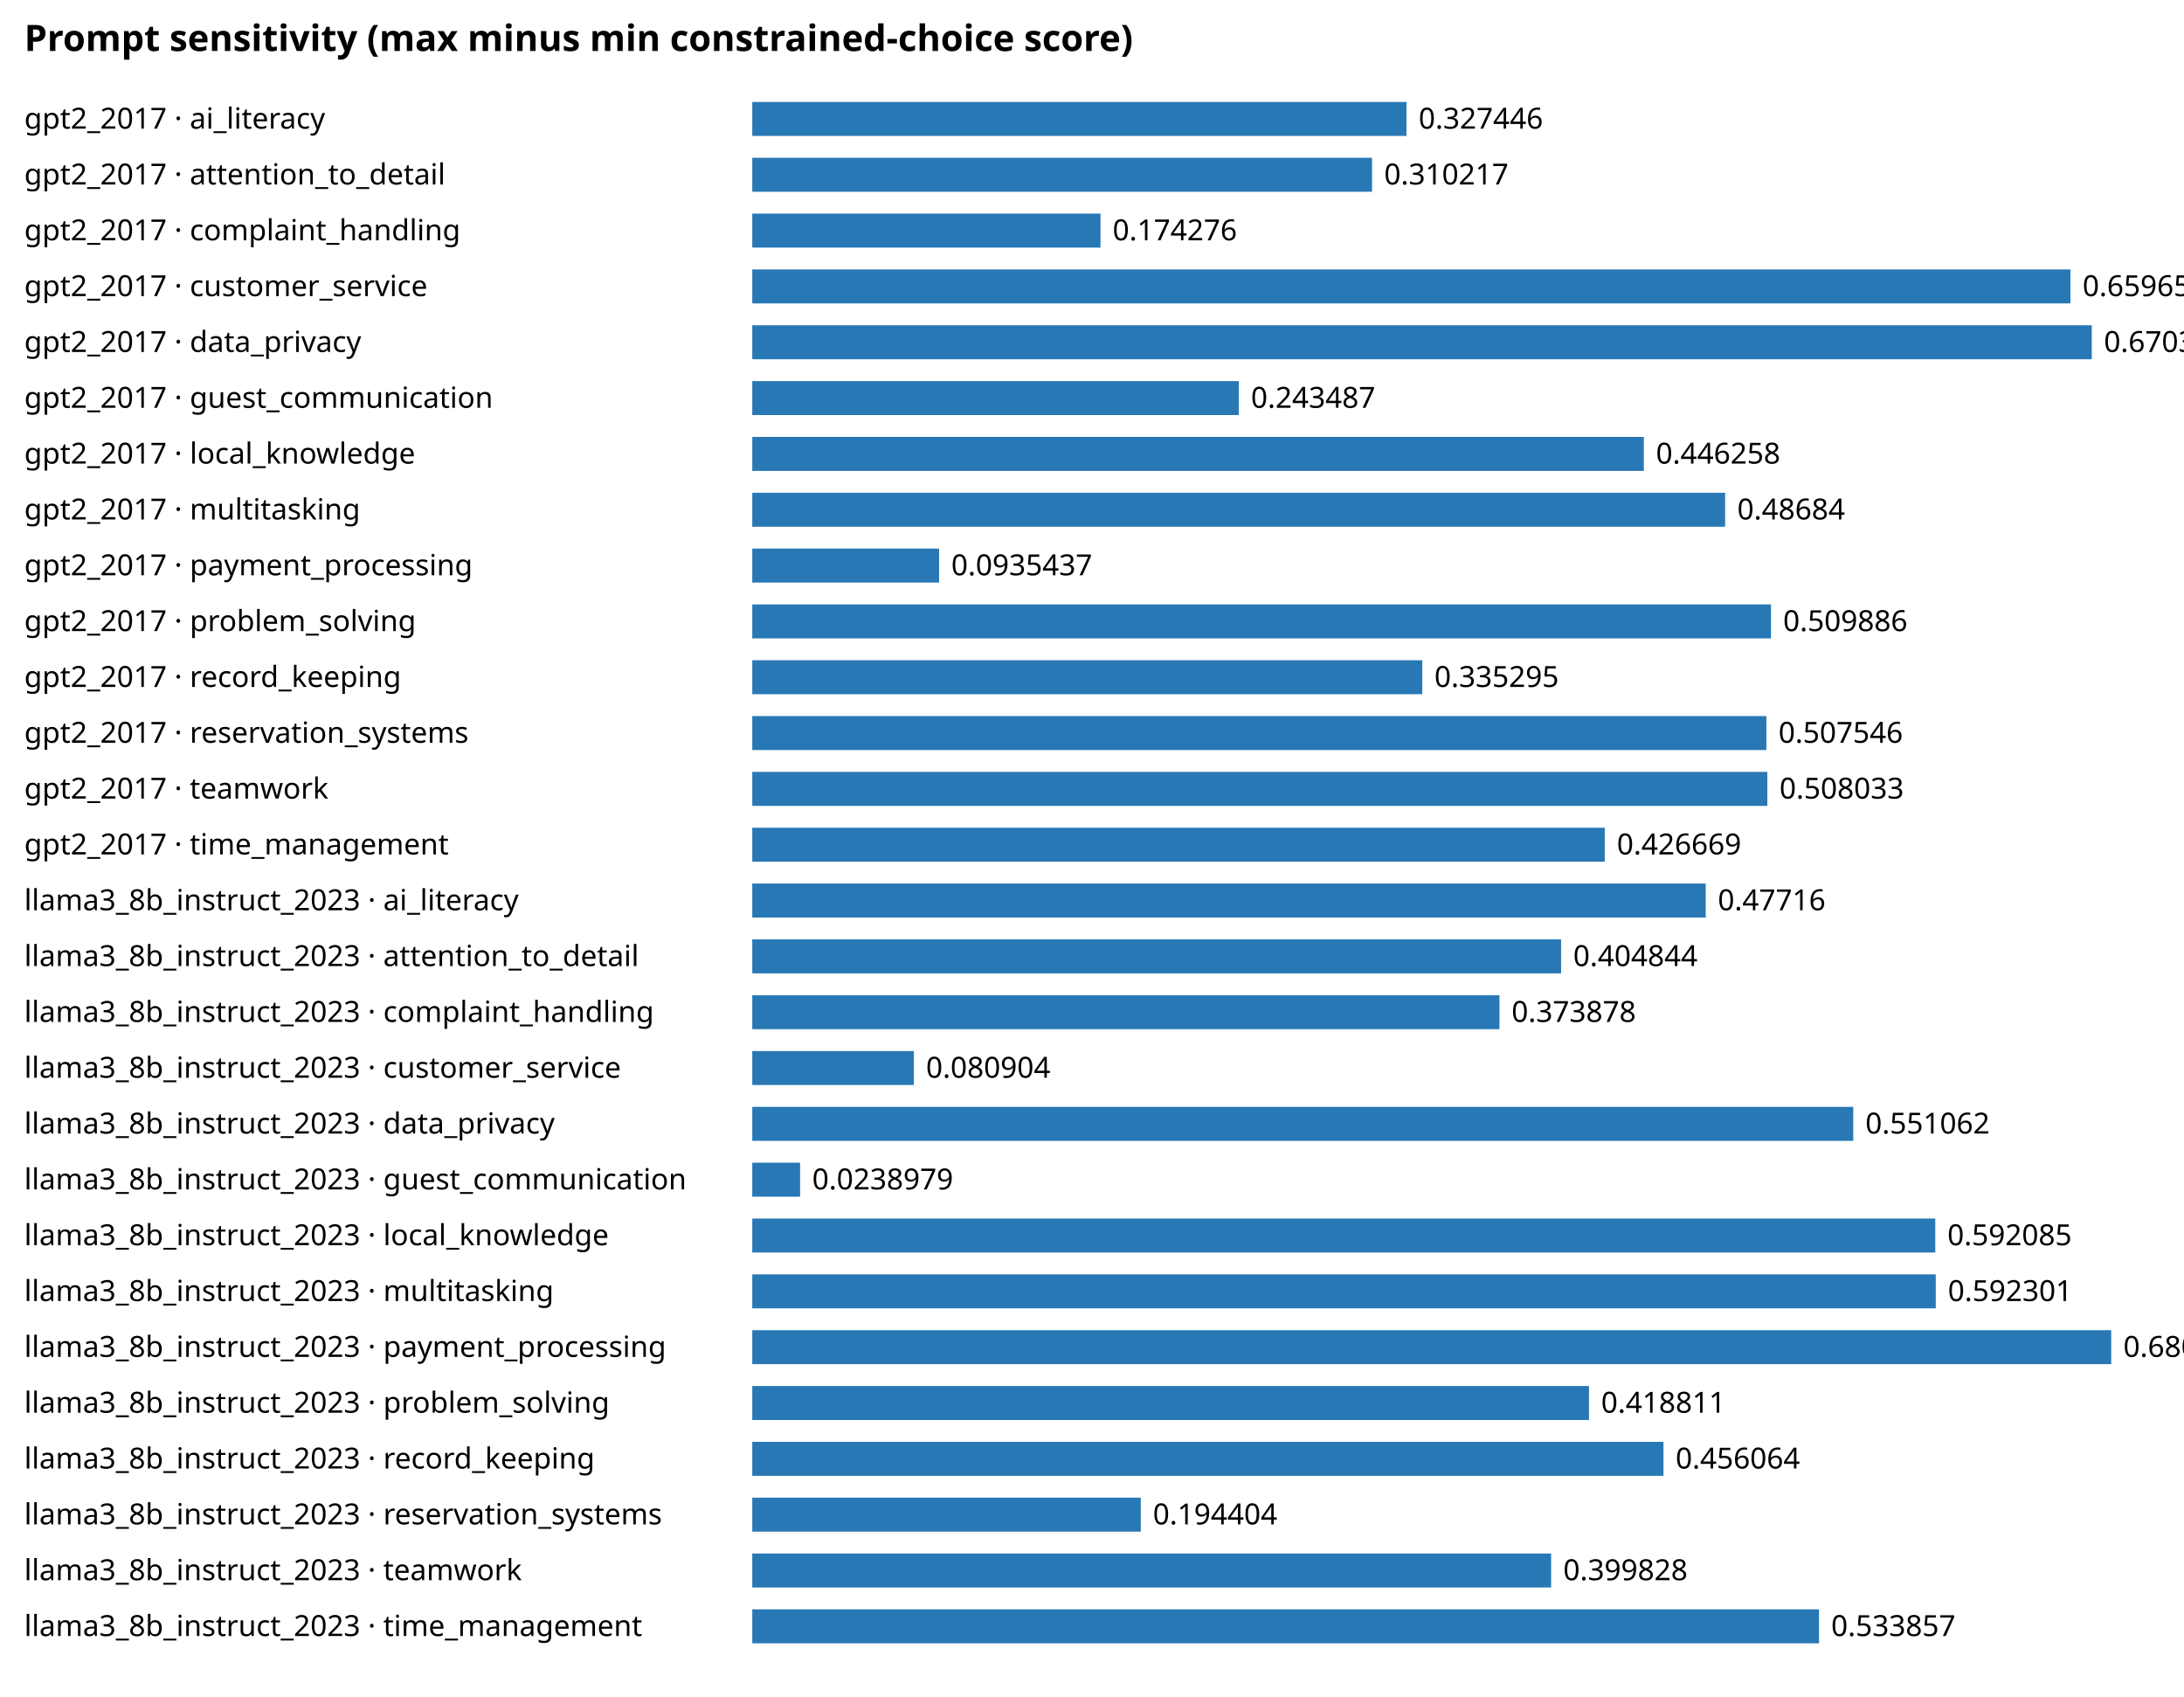
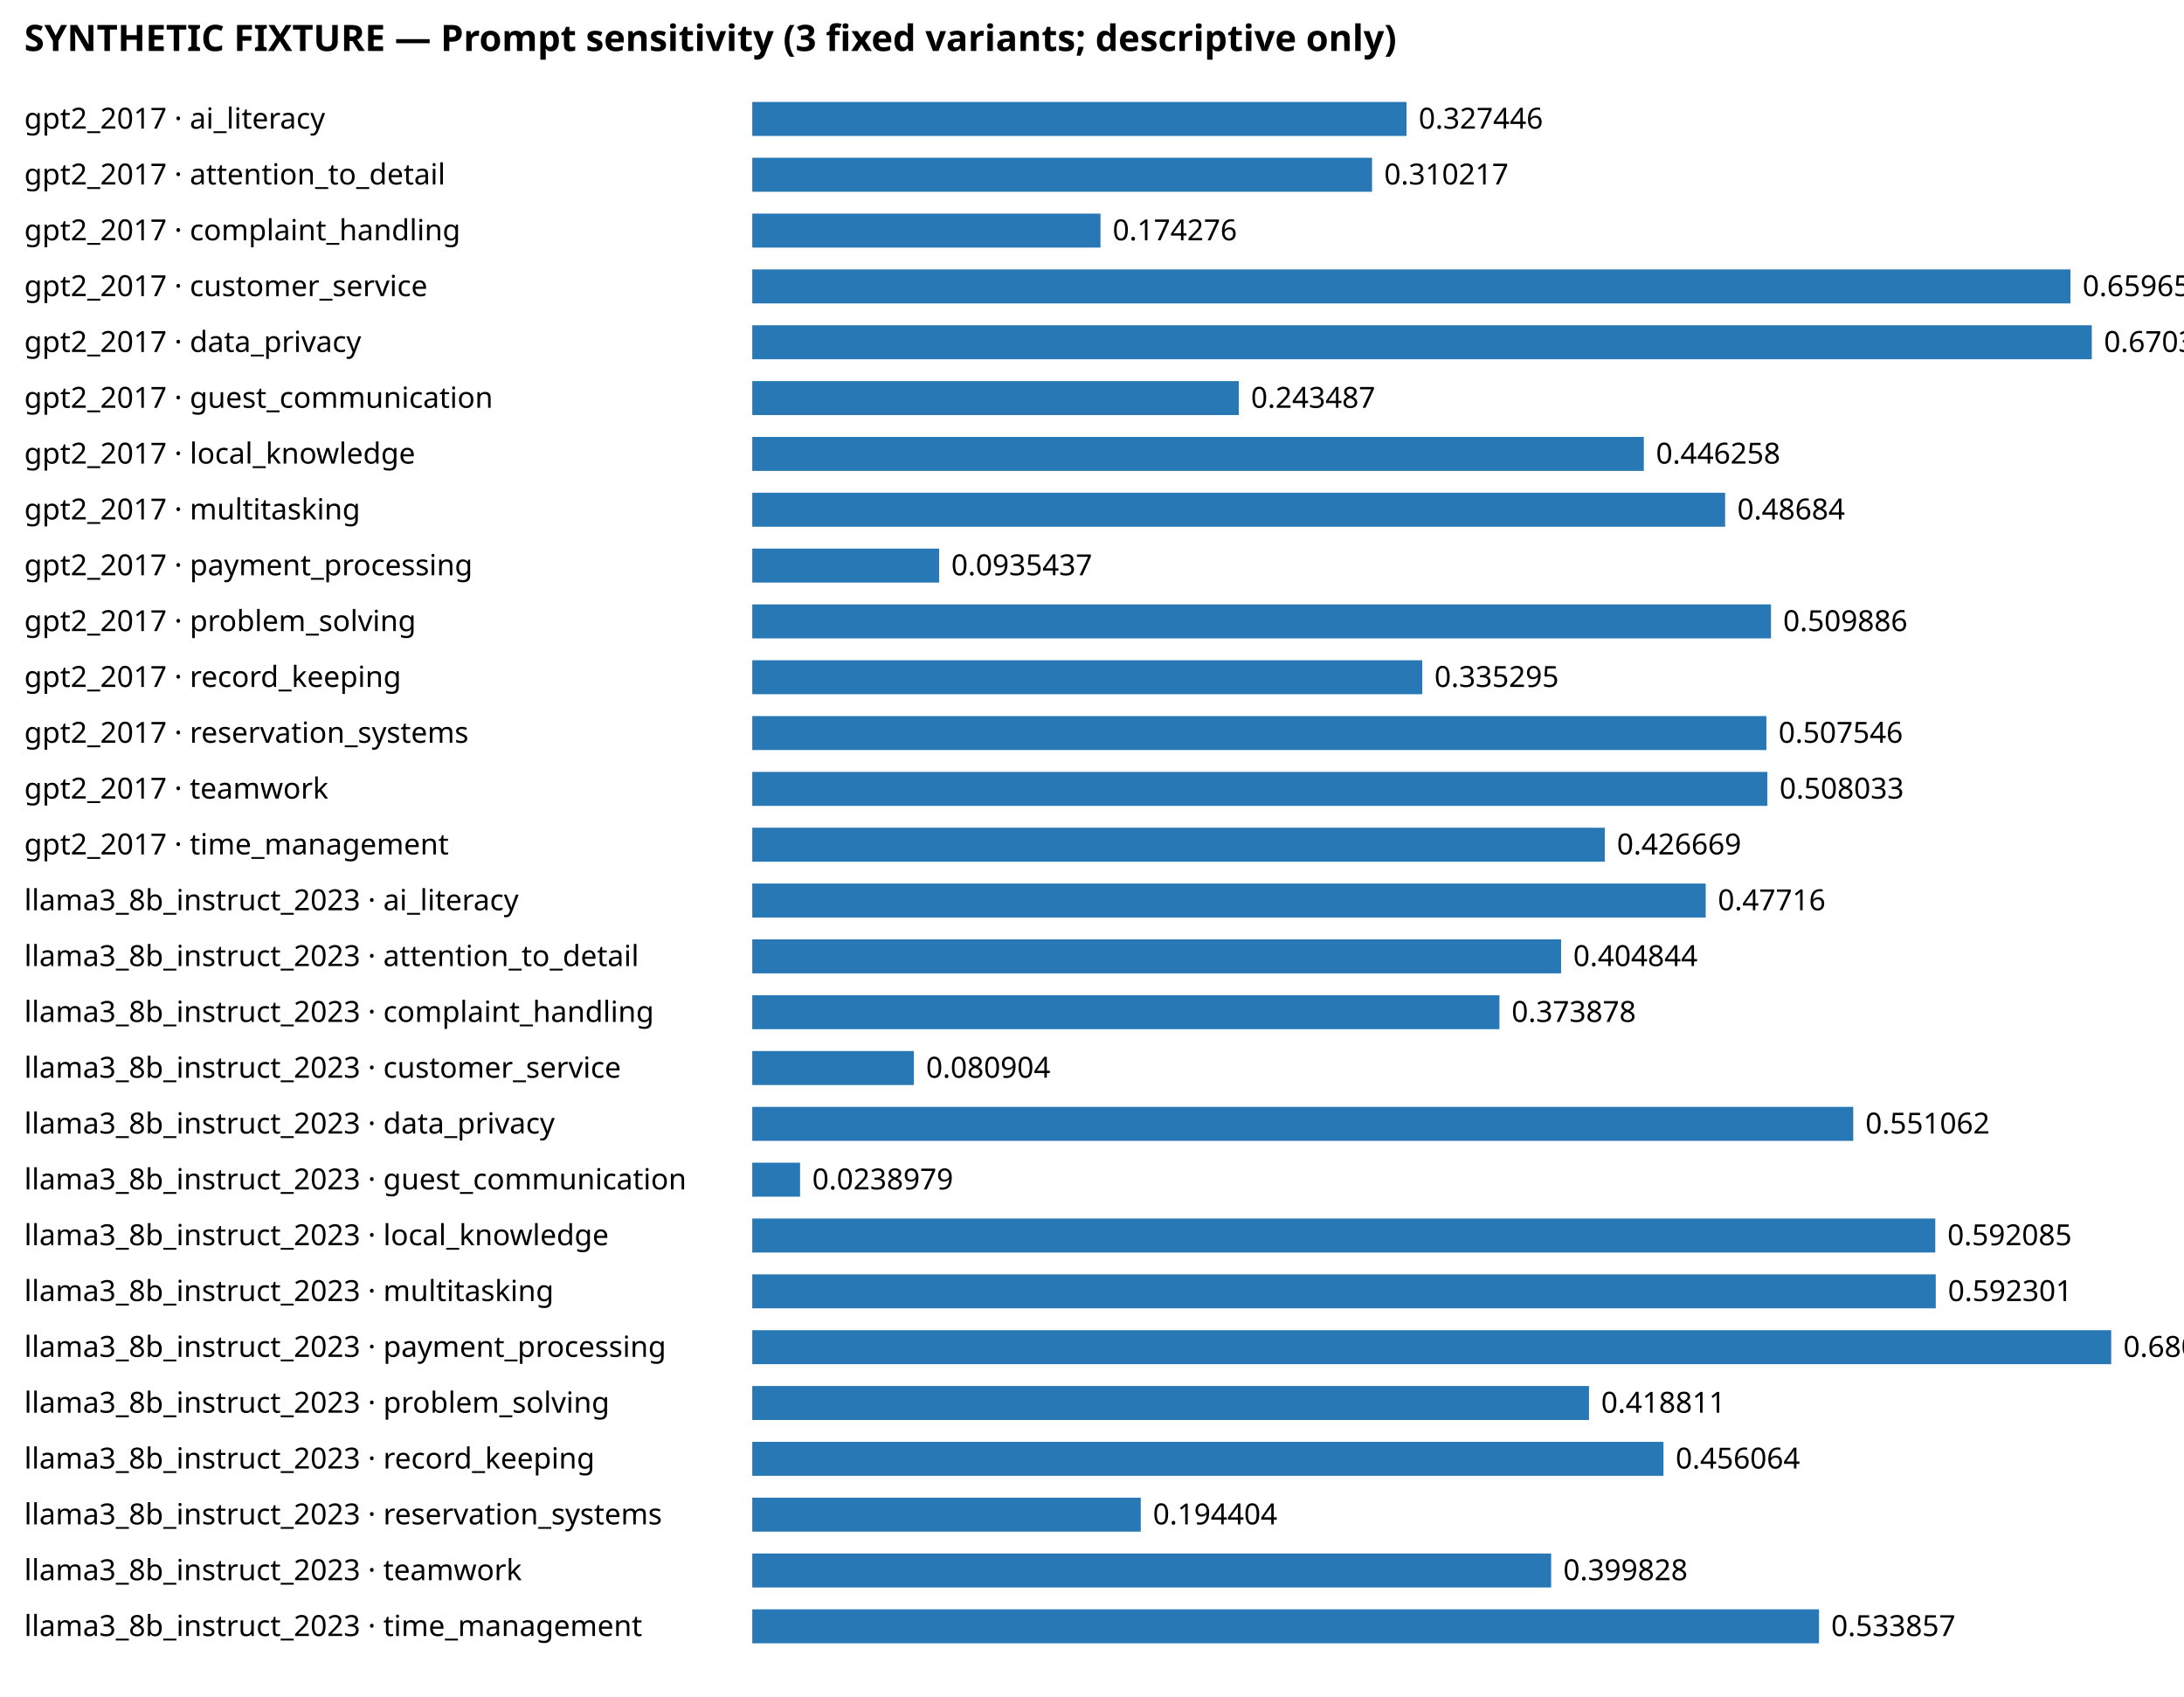
<svg xmlns="http://www.w3.org/2000/svg" width="900" height="699">
  <style>text{font:12px sans-serif}.title{font:bold 15px sans-serif}.bar{fill:#2878b5}</style>
-   <text class="title" x="10" y="21">Prompt sensitivity (max minus min constrained-choice score)</text>
+   <text class="title" x="10" y="21">SYNTHETIC FIXTURE — Prompt sensitivity (3 fixed variants; descriptive only)</text>
  <text x="10" y="53">gpt2_2017 · ai_literacy</text>
  <rect class="bar" x="310" y="42" width="269.6" height="14" />
  <text x="584.6" y="53">0.327446</text>
  <text x="10" y="76">gpt2_2017 · attention_to_detail</text>
  <rect class="bar" x="310" y="65" width="255.4" height="14" />
  <text x="570.4" y="76">0.310217</text>
  <text x="10" y="99">gpt2_2017 · complaint_handling</text>
  <rect class="bar" x="310" y="88" width="143.5" height="14" />
  <text x="458.5" y="99">0.174276</text>
  <text x="10" y="122">gpt2_2017 · customer_service</text>
  <rect class="bar" x="310" y="111" width="543.2" height="14" />
  <text x="858.2" y="122">0.659659</text>
  <text x="10" y="145">gpt2_2017 · data_privacy</text>
  <rect class="bar" x="310" y="134" width="552.0" height="14" />
  <text x="867.0" y="145">0.670351</text>
  <text x="10" y="168">gpt2_2017 · guest_communication</text>
  <rect class="bar" x="310" y="157" width="200.5" height="14" />
  <text x="515.5" y="168">0.243487</text>
  <text x="10" y="191">gpt2_2017 · local_knowledge</text>
  <rect class="bar" x="310" y="180" width="367.4" height="14" />
  <text x="682.4" y="191">0.446258</text>
  <text x="10" y="214">gpt2_2017 · multitasking</text>
  <rect class="bar" x="310" y="203" width="400.9" height="14" />
  <text x="715.9" y="214">0.48684</text>
  <text x="10" y="237">gpt2_2017 · payment_processing</text>
  <rect class="bar" x="310" y="226" width="77.0" height="14" />
  <text x="392.0" y="237">0.0935437</text>
  <text x="10" y="260">gpt2_2017 · problem_solving</text>
  <rect class="bar" x="310" y="249" width="419.8" height="14" />
  <text x="734.8" y="260">0.509886</text>
  <text x="10" y="283">gpt2_2017 · record_keeping</text>
  <rect class="bar" x="310" y="272" width="276.1" height="14" />
  <text x="591.1" y="283">0.335295</text>
  <text x="10" y="306">gpt2_2017 · reservation_systems</text>
  <rect class="bar" x="310" y="295" width="417.9" height="14" />
  <text x="732.9" y="306">0.507546</text>
  <text x="10" y="329">gpt2_2017 · teamwork</text>
  <rect class="bar" x="310" y="318" width="418.3" height="14" />
  <text x="733.3" y="329">0.508033</text>
  <text x="10" y="352">gpt2_2017 · time_management</text>
  <rect class="bar" x="310" y="341" width="351.3" height="14" />
  <text x="666.3" y="352">0.426669</text>
  <text x="10" y="375">llama3_8b_instruct_2023 · ai_literacy</text>
  <rect class="bar" x="310" y="364" width="392.9" height="14" />
  <text x="707.9" y="375">0.47716</text>
  <text x="10" y="398">llama3_8b_instruct_2023 · attention_to_detail</text>
  <rect class="bar" x="310" y="387" width="333.3" height="14" />
  <text x="648.3" y="398">0.404844</text>
  <text x="10" y="421">llama3_8b_instruct_2023 · complaint_handling</text>
  <rect class="bar" x="310" y="410" width="307.9" height="14" />
  <text x="622.9" y="421">0.373878</text>
  <text x="10" y="444">llama3_8b_instruct_2023 · customer_service</text>
  <rect class="bar" x="310" y="433" width="66.6" height="14" />
  <text x="381.6" y="444">0.080904</text>
  <text x="10" y="467">llama3_8b_instruct_2023 · data_privacy</text>
  <rect class="bar" x="310" y="456" width="453.7" height="14" />
  <text x="768.7" y="467">0.551062</text>
  <text x="10" y="490">llama3_8b_instruct_2023 · guest_communication</text>
  <rect class="bar" x="310" y="479" width="19.7" height="14" />
  <text x="334.7" y="490">0.0238979</text>
  <text x="10" y="513">llama3_8b_instruct_2023 · local_knowledge</text>
  <rect class="bar" x="310" y="502" width="487.5" height="14" />
  <text x="802.5" y="513">0.592085</text>
  <text x="10" y="536">llama3_8b_instruct_2023 · multitasking</text>
  <rect class="bar" x="310" y="525" width="487.7" height="14" />
  <text x="802.7" y="536">0.592301</text>
  <text x="10" y="559">llama3_8b_instruct_2023 · payment_processing</text>
  <rect class="bar" x="310" y="548" width="560.0" height="14" />
  <text x="875.0" y="559">0.680107</text>
  <text x="10" y="582">llama3_8b_instruct_2023 · problem_solving</text>
  <rect class="bar" x="310" y="571" width="344.8" height="14" />
  <text x="659.8" y="582">0.418811</text>
  <text x="10" y="605">llama3_8b_instruct_2023 · record_keeping</text>
  <rect class="bar" x="310" y="594" width="375.5" height="14" />
  <text x="690.5" y="605">0.456064</text>
  <text x="10" y="628">llama3_8b_instruct_2023 · reservation_systems</text>
  <rect class="bar" x="310" y="617" width="160.1" height="14" />
  <text x="475.1" y="628">0.194404</text>
  <text x="10" y="651">llama3_8b_instruct_2023 · teamwork</text>
  <rect class="bar" x="310" y="640" width="329.2" height="14" />
  <text x="644.2" y="651">0.399828</text>
  <text x="10" y="674">llama3_8b_instruct_2023 · time_management</text>
  <rect class="bar" x="310" y="663" width="439.6" height="14" />
  <text x="754.6" y="674">0.533857</text>
</svg>
